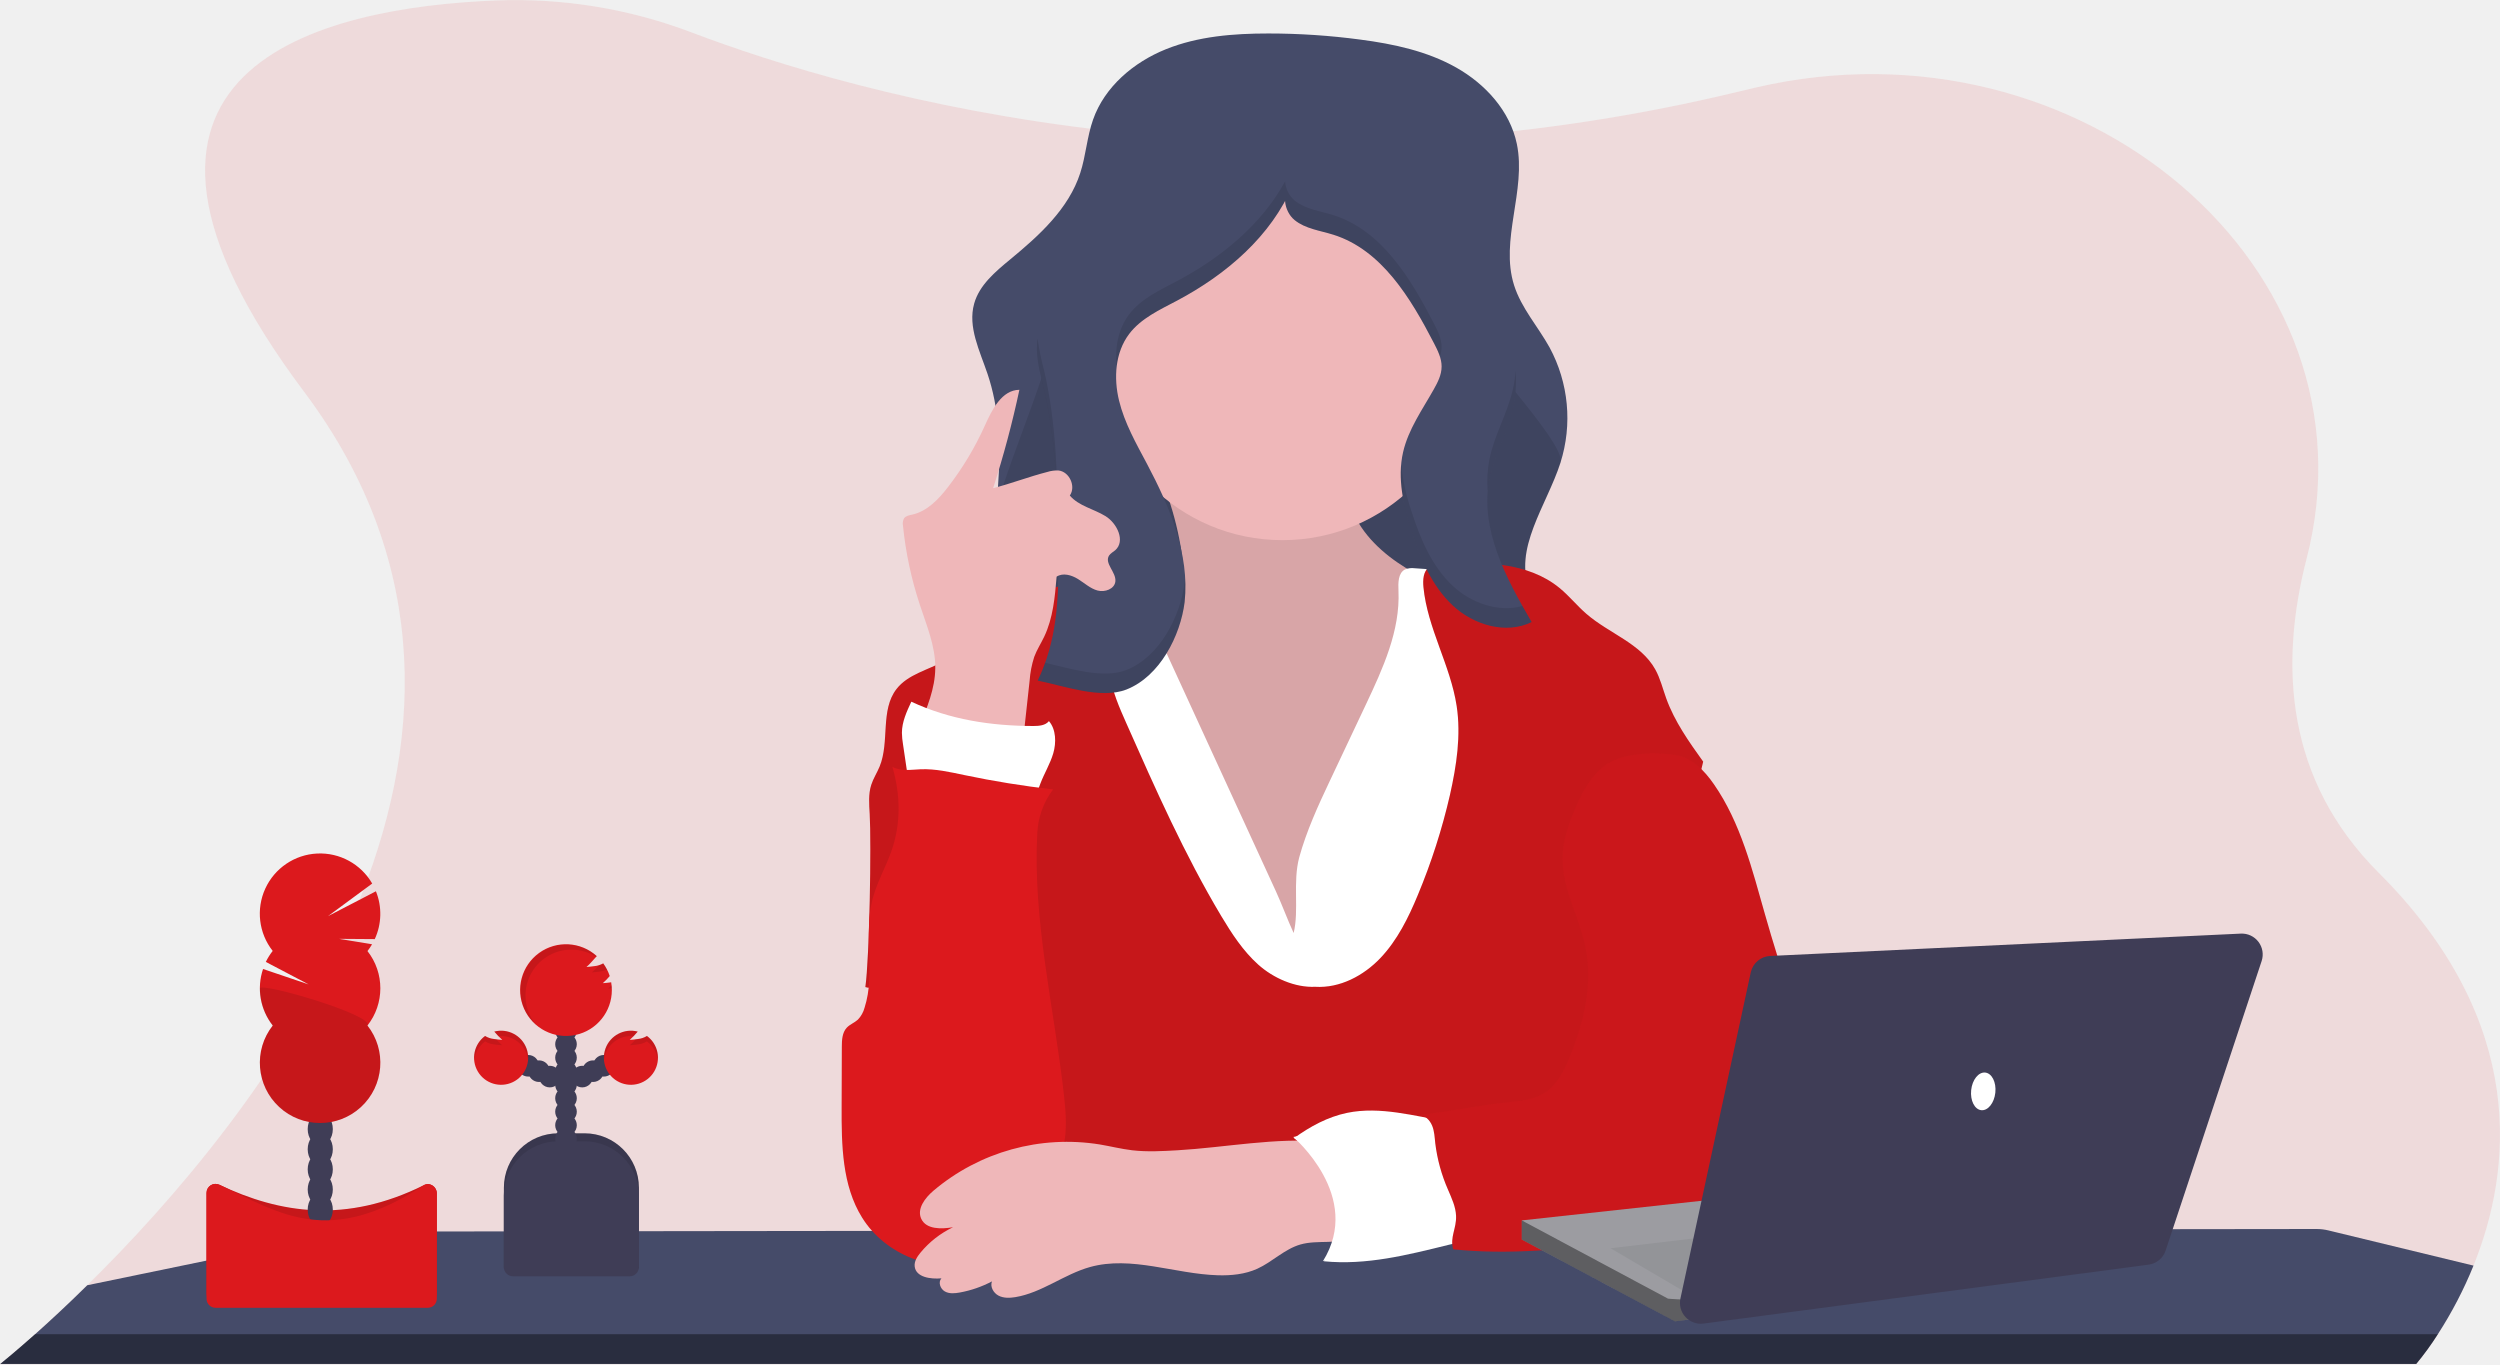
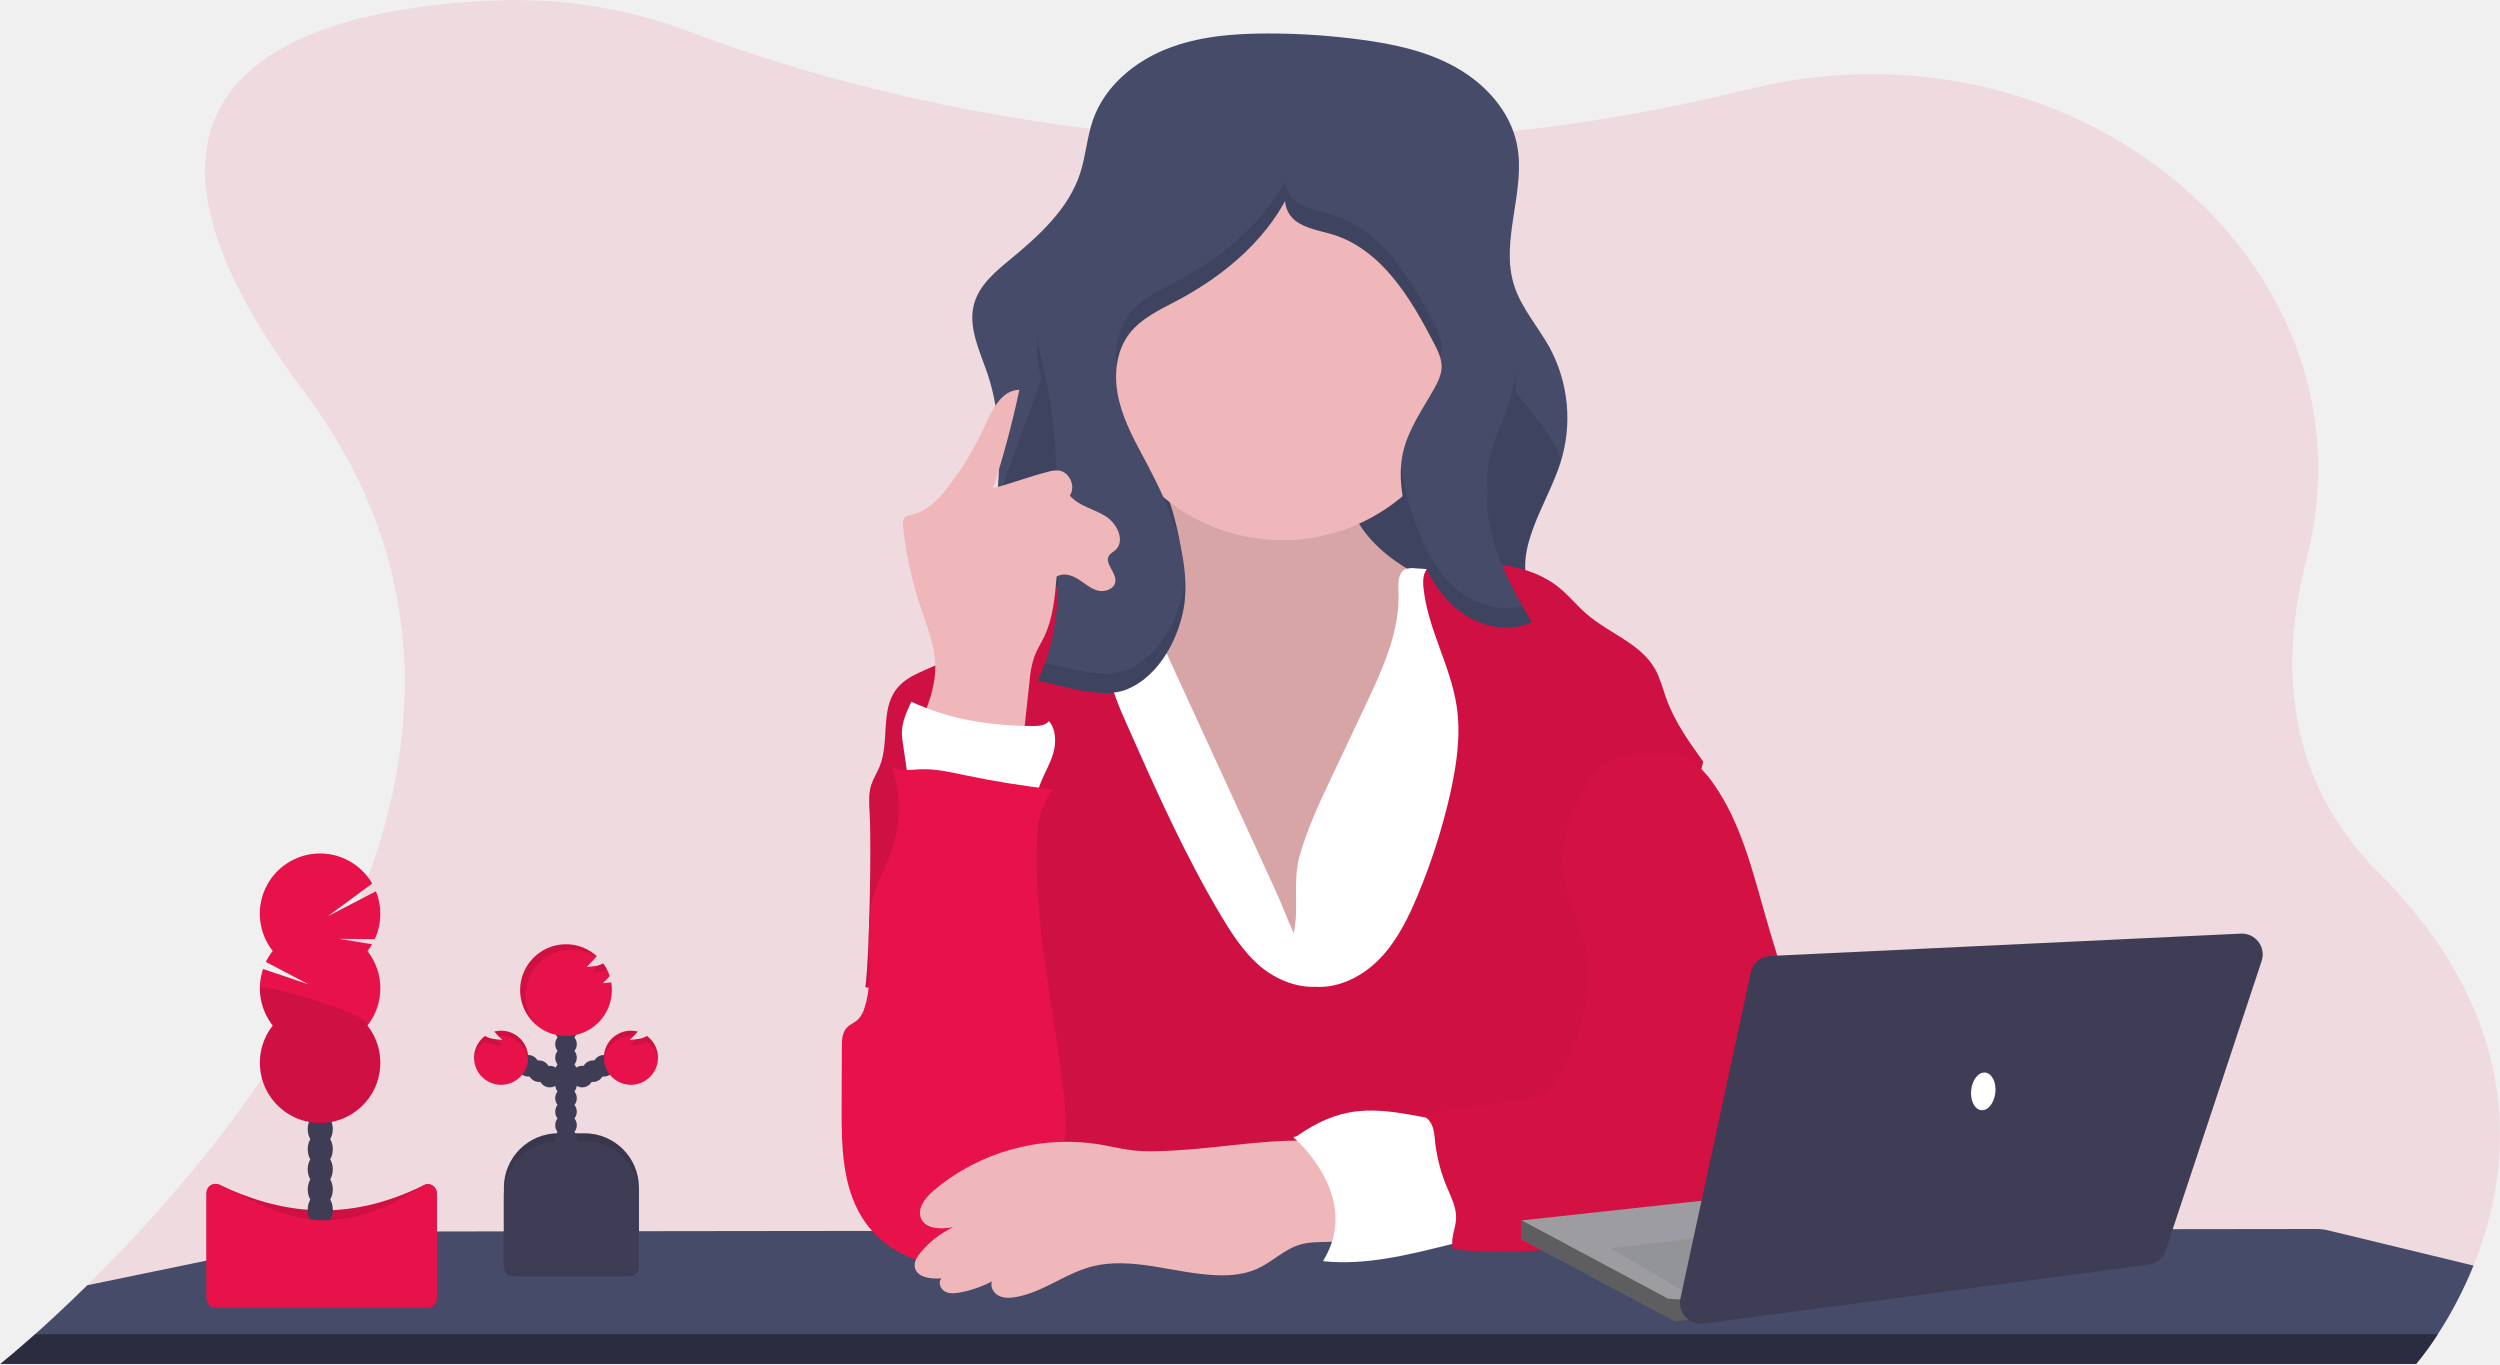
<svg xmlns="http://www.w3.org/2000/svg" id="a02f2390-8fa7-48a9-96f1-2ec5f63ecbc1" data-name="Layer 1" width="1150" height="627.49" viewBox="0 0 1150 627.49">
-   <path d="M1162.81,718.44A188.54,188.54,0,0,1,1146.4,750a135.82,135.82,0,0,1-9.94,13.67.7.7,0,0,1-.11.12H25l.15-.12c1-.78,6.87-5.53,16-13.67,6.55-5.83,14.77-13.41,24-22.53,75.49-74.25,220.5-250,99.73-411-112.27-149.67,8.61-176.83,88.35-180a227.81,227.81,0,0,1,89.86,14.69c36.84,14,104.17,35.46,191.89,45.3,2.88.32,5.78.64,8.72.93a840.12,840.12,0,0,0,139.78,2.54h0c1.37-.08,2.75-.18,4.14-.28a830.62,830.62,0,0,0,136.72-21.15c2.91-.71,5.78-1.38,8.64-2.05,149.63-34.62,287.57,83.37,253.08,216.71-12.75,49.32-9.51,101.89,33,144.42C1188.66,607,1180.23,675.37,1162.81,718.44Z" transform="translate(-25 -136.26)" fill="#dc191d" opacity="0.1" />
+   <path d="M1162.81,718.44A188.54,188.54,0,0,1,1146.4,750a135.82,135.82,0,0,1-9.94,13.67.7.7,0,0,1-.11.12H25l.15-.12c1-.78,6.87-5.53,16-13.67,6.55-5.83,14.77-13.41,24-22.53,75.49-74.25,220.5-250,99.73-411-112.27-149.67,8.61-176.83,88.35-180a227.81,227.81,0,0,1,89.86,14.69c36.84,14,104.17,35.46,191.89,45.3,2.88.32,5.78.64,8.72.93a840.12,840.12,0,0,0,139.78,2.54h0c1.37-.08,2.75-.18,4.14-.28a830.62,830.62,0,0,0,136.72-21.15c2.91-.71,5.78-1.38,8.64-2.05,149.63-34.62,287.57,83.37,253.08,216.71-12.75,49.32-9.51,101.89,33,144.42C1188.66,607,1180.23,675.37,1162.81,718.44Z" transform="translate(-25 -136.26)" fill="#e61249" opacity="0.1" />
  <path d="M1162.81,718.44A188.54,188.54,0,0,1,1146.4,750a135.82,135.82,0,0,1-9.94,13.67H25.15c1-.78,6.87-5.53,16-13.67,6.55-5.83,14.77-13.41,24-22.53l117.13-24.2a22.79,22.79,0,0,1,4.6-.47l124.87-.18h.13l61.85-.08h.14l52.2-.06,34.17,0h0l35,0,143.42-.2h.23l11.11,0,19.52,0,24.37,0h6.48L725,702h8.14l71.64-.1,22.88,0h0l11,0h0l82.75-.11,24.64,0,78.38-.11,66.16-.08a23.45,23.45,0,0,1,5.47.65Z" transform="translate(-25 -136.26)" fill="#454b69" />
  <path d="M41.15,750H1146.4a135.82,135.82,0,0,1-9.94,13.67H25.15C26.13,762.84,32,758.09,41.15,750Z" transform="translate(-25 -136.26)" fill="none" />
  <path d="M41.15,750H1146.4a135.82,135.82,0,0,1-9.94,13.67H25.15C26.13,762.84,32,758.09,41.15,750Z" transform="translate(-25 -136.26)" opacity="0.4" />
  <path d="M758.22,439l-2.22.43L655.64,458.71c-29.15,5.6-58.72,11.23-88.33,9.08-21.45-1.56-41.49-7.92-62.1-13.5-11.65-3.16-24-4.42-27.95-17.46-5.45-18,3.42-44.65,5.51-62.89,2-17.9,3.18-36.25-.38-53.94a95.9,95.9,0,0,0-3.12-11.74c-3.57-10.59-9.18-21.6-6.15-32.35,2.39-8.53,9.68-14.62,16.5-20.26,13.36-11,27-23.33,32.3-39.82,2.6-8,3.09-16.61,5.89-24.55,5.31-15.1,18.65-26.39,33.49-32.37s31.16-7.25,47.17-7.25a319.6,319.6,0,0,1,42.27,2.81c15.28,2,30.7,5.29,44.13,12.87s24.75,20,27.88,35.14c4.43,21.41-7.87,44.21-1.27,65,3.32,10.51,11,19,16.33,28.62a68.17,68.17,0,0,1,5,53c-6.38,19.77-22,39.77-14,58.94,5.09,12.19,18.09,18.7,27.15,28.36Q757.17,437.7,758.22,439Z" transform="translate(-25 -136.26)" fill="#454b69" />
  <path d="M756,436.48v2.95L655.64,458.71c-29.15,5.6-58.72,11.23-88.33,9.08-21.45-1.56-41.49-7.92-62.1-13.5-11.65-3.16-24-4.42-27.95-17.46-5.45-18,3.42-44.65,5.51-62.89,2-17.9,32.79-83.25,29.23-100.94l184,8c1.24,9.77,49.87,58.81,46.84,68.18-6.38,19.77-22,39.77-14,58.94C733.94,420.31,746.94,426.82,756,436.48Z" transform="translate(-25 -136.26)" opacity="0.1" />
  <path d="M568,387c1.09,6.19,1.67,13-1.49,18.4-4.21,7.24-13.39,9.55-21.6,11.19l-28.5,5.7c-1.94.39-4,.83-5.45,2.16-1.71,1.53-2.29,3.95-2.54,6.23-1.15,10.32,2.5,20.49,5.83,30.32,6.73,19.91,12.38,40.24,20.89,59.45S555.33,558,572,570.84s38.73,19.68,59.14,14.66c17.78-4.37,32.36-16.92,44.93-30.23,10.37-11,20.07-23,25.1-37.27,3.47-9.8,4.6-20.24,5.69-30.58q2.53-23.78,5.06-47.56c.79-7.44,1.31-15.81-3.52-21.52-2.12-2.51-5-4.18-7.94-5.73C689.52,406.8,678,402,667.82,395s-19.21-16.64-22.3-28.6c-1.85-7.18-1.52-15-4.67-21.69-3.52-7.5-11-12.58-19-14.81s-16.44-1.93-24.68-1-40,3.31-43.41,12.6c-1.83,5,5.76,15.73,7.56,20.65A144.17,144.17,0,0,1,568,387Z" transform="translate(-25 -136.26)" fill="#efb7b9" />
  <path d="M568,387c1.09,6.19,1.67,13-1.49,18.4-4.21,7.24-13.39,9.55-21.6,11.19l-28.5,5.7c-1.94.39-4,.83-5.45,2.16-1.71,1.53-2.29,3.95-2.54,6.23-1.15,10.32,2.5,20.49,5.83,30.32,6.73,19.91,12.38,40.24,20.89,59.45S555.33,558,572,570.84s38.73,19.68,59.14,14.66c17.78-4.37,32.36-16.92,44.93-30.23,10.37-11,20.07-23,25.1-37.27,3.47-9.8,4.6-20.24,5.69-30.58q2.53-23.78,5.06-47.56c.79-7.44,1.31-15.81-3.52-21.52-2.12-2.51-5-4.18-7.94-5.73C689.52,406.8,678,402,667.82,395s-19.21-16.64-22.3-28.6c-1.85-7.18-1.52-15-4.67-21.69-3.52-7.5-11-12.58-19-14.81s-16.44-1.93-24.68-1-40,3.31-43.41,12.6c-1.83,5,5.76,15.73,7.56,20.65A144.17,144.17,0,0,1,568,387Z" transform="translate(-25 -136.26)" opacity="0.1" />
  <path d="M636.59,495.74l16.71-35.38c7.83-16.58,15.83-34,15-52.31-.16-3.64-.2-8.19,3-9.84a8.58,8.58,0,0,1,4.39-.56,177.59,177.59,0,0,1,51.51,10.42c3.21,1.16,6.5,2.5,8.75,5.06s3.16,6,3.93,9.3a271.54,271.54,0,0,1,5.73,33.87c3,28.22,1.51,56.69,0,85l-4.44,86.43a8.26,8.26,0,0,1-.73,3.56c-1.1,2-3.58,2.67-5.81,3.05-8.59,1.47-17.37,1.17-26.07.84-61.2-2.32-122.72-5.88-183.52,1.54q.41-13.49-.43-27c-2.41-38.89-12.49-76.83-22.39-114.51-5.77-22-11.36-46-2.07-66.73a28.59,28.59,0,0,1,5.79-8.82c3.95-3.87,9.34-5.91,14.68-7.37a93.43,93.43,0,0,1,28.29-3.2l63.05,137.27c2.88,6.28,5.25,12.89,8.12,19.09,2.58-10.71-.52-23.26,2.58-34.87C626,518.53,631.26,507,636.59,495.74Z" transform="translate(-25 -136.26)" fill="#fff" />
-   <path d="M630,590.19c11.28.71,22.24-5.07,30-13.24s12.88-18.53,17.21-29A286,286,0,0,0,692,501.84c3-13.4,5.13-27.27,3.06-40.85-2.86-18.75-13.47-35.79-15.28-54.67-.31-3.3-.11-7.16,2.54-9.15,1.64-1.23,3.8-1.4,5.84-1.52,18.86-1.12,39.58-.91,54.19,11.06,4.45,3.64,8.06,8.19,12.41,11.94,10.36,9,25,13.58,31.65,25.53,2.32,4.16,3.43,8.87,5.05,13.35,3.82,10.6,10.43,19.92,17,29.09-6.37,26.88-13.69,53.78-20.06,80.66-3.73,15.77-7.49,31.6-13.35,46.7-3.84,9.9-8.67,20-7.49,30.6.47,4.17,1.86,8.16,3.07,12.18a140,140,0,0,1,5.89,43.53l-285.34.7c13.67-19.6,17.68-43.64,16.29-67.49-.67-11.43-3.25-22.93-9-32.82-9.06-15.5-25-25.6-40.71-34.25-11-6-22.81,27.76-34.7,23.89,1.92-13.58,2.8-66,2-79.67-.26-4.48-.66-9.08.72-13.36.94-2.93,2.67-5.55,3.84-8.4,4.69-11.41.22-26,7.8-35.71,5.24-6.75,14.43-8.67,21.9-12.83,7.67-4.28,13.6-11,20.28-16.74A90.19,90.19,0,0,1,525.76,403a58.14,58.14,0,0,1,8.81,26c.51,5.81.14,11.7.95,17.48,1.11,7.83,4.35,15.18,7.56,22.42,13.37,30.19,26.79,60.47,43.73,88.82,4.79,8,10,16,16.94,22.23S620.68,590.63,630,590.19Z" transform="translate(-25 -136.26)" fill="#dc191d" />
+   <path d="M630,590.19c11.28.71,22.24-5.07,30-13.24s12.88-18.53,17.21-29A286,286,0,0,0,692,501.84c3-13.4,5.13-27.27,3.06-40.85-2.86-18.75-13.47-35.79-15.28-54.67-.31-3.3-.11-7.16,2.54-9.15,1.64-1.23,3.8-1.4,5.84-1.52,18.86-1.12,39.58-.91,54.19,11.06,4.45,3.64,8.06,8.19,12.41,11.94,10.36,9,25,13.58,31.65,25.53,2.32,4.16,3.43,8.87,5.05,13.35,3.82,10.6,10.43,19.92,17,29.09-6.37,26.88-13.69,53.78-20.06,80.66-3.73,15.77-7.49,31.6-13.35,46.7-3.84,9.9-8.67,20-7.49,30.6.47,4.17,1.86,8.16,3.07,12.18a140,140,0,0,1,5.89,43.53l-285.34.7c13.67-19.6,17.68-43.64,16.29-67.49-.67-11.43-3.25-22.93-9-32.82-9.06-15.5-25-25.6-40.71-34.25-11-6-22.81,27.76-34.7,23.89,1.92-13.58,2.8-66,2-79.67-.26-4.48-.66-9.08.72-13.36.94-2.93,2.67-5.55,3.84-8.4,4.69-11.41.22-26,7.8-35.71,5.24-6.75,14.43-8.67,21.9-12.83,7.67-4.28,13.6-11,20.28-16.74A90.19,90.19,0,0,1,525.76,403a58.14,58.14,0,0,1,8.81,26c.51,5.81.14,11.7.95,17.48,1.11,7.83,4.35,15.18,7.56,22.42,13.37,30.19,26.79,60.47,43.73,88.82,4.79,8,10,16,16.94,22.23S620.68,590.63,630,590.19Z" transform="translate(-25 -136.26)" fill="#e61249" />
  <path d="M630,590.19c11.28.71,22.24-5.07,30-13.24s12.88-18.53,17.21-29A286,286,0,0,0,692,501.84c3-13.4,5.13-27.27,3.06-40.85-2.86-18.75-13.47-35.79-15.28-54.67-.31-3.3-.11-7.16,2.54-9.15,1.64-1.23,3.8-1.4,5.84-1.52,18.86-1.12,39.58-.91,54.19,11.06,4.45,3.64,8.06,8.19,12.41,11.94,10.36,9,25,13.58,31.65,25.53,2.32,4.16,3.43,8.87,5.05,13.35,3.82,10.6,10.43,19.92,17,29.09-6.37,26.88-13.69,53.78-20.06,80.66-3.73,15.77-7.49,31.6-13.35,46.7-3.84,9.9-8.67,20-7.49,30.6.47,4.17,1.86,8.16,3.07,12.18a140,140,0,0,1,5.89,43.53l-285.34.7c13.67-19.6,17.68-43.64,16.29-67.49-.67-11.43-3.25-22.93-9-32.82-9.06-15.5-25-25.6-40.71-34.25-11-6-22.81,27.76-34.7,23.89,1.92-13.58,2.8-66,2-79.67-.26-4.48-.66-9.08.72-13.36.94-2.93,2.67-5.55,3.84-8.4,4.69-11.41.22-26,7.8-35.71,5.24-6.75,14.43-8.67,21.9-12.83,7.67-4.28,13.6-11,20.28-16.74A90.19,90.19,0,0,1,525.76,403a58.14,58.14,0,0,1,8.81,26c.51,5.81.14,11.7.95,17.48,1.11,7.83,4.35,15.18,7.56,22.42,13.37,30.19,26.79,60.47,43.73,88.82,4.79,8,10,16,16.94,22.23S620.68,590.63,630,590.19Z" transform="translate(-25 -136.26)" opacity="0.1" />
  <circle cx="589.91" cy="162.75" r="85.72" fill="#efb7b9" />
  <path d="M569.93,413.24c2.35-22.18-6.87-43.88-17.31-63.59-5-9.42-10.36-18.81-12.87-29.16s-1.79-22.07,4.63-30.58c5.46-7.24,14.12-11.15,22.13-15.4,22.61-12,43.28-29.64,53.22-53.23-5.62,3.06-4.16,12.19.8,16.22s11.72,4.81,17.82,6.73c22.24,7,35.58,29.18,46.28,49.9,1.75,3.38,3.53,6.95,3.51,10.76s-1.76,7.19-3.58,10.43c-5.28,9.4-11.74,18.43-14.14,28.94-2.75,12,.15,24.62,3.92,36.39,4,12.52,9.31,25.14,18.91,34.12s24.49,13.44,36.3,7.64c-11.79-20.27-24-42.92-19.4-65.9,2.22-11,8.19-21,10.73-31.94,4.84-20.87-3.22-42.34-11.13-62.26l-23.64-59.45c-3.61-9.09-7.72-18.79-16-23.94-5.6-3.47-12.38-4.37-18.94-5-21.12-1.88-43-1.26-62.66,6.6-35.82,14.31-58.28,49.59-76.1,83.81-5.34,10.25-10.61,21.14-10.39,32.7.12,6.34,1.89,12.51,3.33,18.69,5.86,25.16,6.18,51.23,6.48,77.06.23,19.82-.8,38.5-9.47,56.55,11.88,2.36,29.11,8.73,40.87,4.07C558.56,447.34,568,428.67,569.93,413.24Z" transform="translate(-25 -136.26)" fill="#454b69" />
  <g opacity="0.1">
    <path d="M511.78,392.36q.06-4.23,0-8.54c-.3-25.83-.62-51.9-6.48-77.06a130.05,130.05,0,0,1-3.06-14.88,38.89,38.89,0,0,0-.27,5.19c.12,6.34,1.89,12.51,3.33,18.69C511.13,340.77,511.49,366.68,511.78,392.36Z" transform="translate(-25 -136.26)" />
    <path d="M720.88,324.57a60.51,60.51,0,0,0,1.3-17.82,55.54,55.54,0,0,1-1.3,8.82c-2.54,11-8.51,20.91-10.73,31.94a53,53,0,0,0-.8,14.78,52.45,52.45,0,0,1,.8-5.78C712.37,345.48,718.34,335.53,720.88,324.57Z" transform="translate(-25 -136.26)" />
    <path d="M687.36,300.3a14.41,14.41,0,0,0,.78-4.41c0-3.81-1.76-7.38-3.51-10.76-10.7-20.72-24-42.88-46.28-49.9-6.1-1.92-12.85-2.7-17.82-6.73a12.68,12.68,0,0,1-4.38-8.8c-10.84,19.9-29.46,35.12-49.64,45.81-8,4.25-16.67,8.16-22.13,15.4-5.13,6.8-6.62,15.65-5.73,24.21a30.61,30.61,0,0,1,5.73-15.21c5.46-7.24,14.12-11.15,22.13-15.4,20.18-10.69,38.8-25.91,49.64-45.81a12.68,12.68,0,0,0,4.38,8.8c5,4,11.72,4.81,17.82,6.73,22.24,7,35.58,29.18,46.28,49.9A39.4,39.4,0,0,1,687.36,300.3Z" transform="translate(-25 -136.26)" />
    <path d="M693.25,405.77c-9.6-9-14.89-21.6-18.91-34.12a98.77,98.77,0,0,1-4.8-21.71c-.93,10.27,1.62,20.78,4.8,30.71,4,12.52,9.31,25.14,18.91,34.12s24.49,13.44,36.3,7.64c-1.42-2.43-2.83-4.9-4.23-7.39C714.35,418.11,701.75,413.71,693.25,405.77Z" transform="translate(-25 -136.26)" />
    <path d="M569.93,404.24c-1.93,15.43-11.37,34.1-26.74,40.2-10.67,4.23-25.86-.63-37.45-3.32a86.63,86.63,0,0,1-3.42,8.25c11.88,2.36,29.11,8.73,40.87,4.07,15.37-6.1,24.81-24.77,26.74-40.2a69.48,69.48,0,0,0,.22-11.62C570.09,402.49,570,403.37,569.93,404.24Z" transform="translate(-25 -136.26)" />
  </g>
  <path d="M691.1,652.18c-15.45-2.45-31.13-7.18-46.45-4-8.88,1.84-17,6.26-24.38,11.6,4.06,3.25,8.8,6.15,11.38,10.67a42,42,0,0,1,3.58,9.87c1.62,6,3.25,12.12,3.5,18.36s-1,12.74-4.72,17.77c19.48,1.92,38.36-2.88,57.36-7.57a15.71,15.71,0,0,0,6.07-2.45c3-2.36,3.88-6.56,3.9-10.39,0-6.84-1.92-13.51-3.87-20.07C695.15,668.1,693.43,660,691.1,652.18Z" transform="translate(-25 -136.26)" fill="#fff" />
-   <path d="M795.42,483.51c7.67,1,13.62,7.19,18,13.55,12.29,17.7,17.59,39.16,23.49,59.89q11,38.67,25.87,76.12a114.56,114.56,0,0,0,7.76,16.7c2.47,4.13,5.47,8.1,6.56,12.79,2.64,11.34-6.71,22-16.46,28.32A65.14,65.14,0,0,1,843.79,699c-5.82,1.74-11.89,2.4-17.92,3.06l-55.51,6c-25.55,2.78-51.33,5.56-76.89,2.88-1.61-5.6,1.55-9.56,1.32-15.39-.16-4.17-2-8.05-3.64-11.89a76,76,0,0,1-5.93-21.51c-.29-2.73-.39-5.53-1.43-8.07s-3.27-4.82-6-5c15-1.49,26.39-4.32,41.39-5.82,5.57-.56,11.36-1.19,16.11-4.15,5.89-3.67,9.19-10.29,11.81-16.71,6.49-15.9,10.67-33.42,7.26-50.26-2.8-13.81-10.61-26.67-10.57-40.76,0-8.39,2.86-16.52,6.24-24.2,3.58-8.12,8.25-16.42,16.11-20.54S786.55,482.31,795.42,483.51Z" transform="translate(-25 -136.26)" fill="#dc191d" />
+   <path d="M795.42,483.51c7.67,1,13.62,7.19,18,13.55,12.29,17.7,17.59,39.16,23.49,59.89q11,38.67,25.87,76.12a114.56,114.56,0,0,0,7.76,16.7c2.47,4.13,5.47,8.1,6.56,12.79,2.64,11.34-6.71,22-16.46,28.32A65.14,65.14,0,0,1,843.79,699c-5.82,1.74-11.89,2.4-17.92,3.06l-55.51,6c-25.55,2.78-51.33,5.56-76.89,2.88-1.61-5.6,1.55-9.56,1.32-15.39-.16-4.17-2-8.05-3.64-11.89a76,76,0,0,1-5.93-21.51c-.29-2.73-.39-5.53-1.43-8.07s-3.27-4.82-6-5c15-1.49,26.39-4.32,41.39-5.82,5.57-.56,11.36-1.19,16.11-4.15,5.89-3.67,9.19-10.29,11.81-16.71,6.49-15.9,10.67-33.42,7.26-50.26-2.8-13.81-10.61-26.67-10.57-40.76,0-8.39,2.86-16.52,6.24-24.2,3.58-8.12,8.25-16.42,16.11-20.54S786.55,482.31,795.42,483.51Z" transform="translate(-25 -136.26)" fill="#e61249" />
  <path d="M795.42,483.51c7.67,1,13.62,7.19,18,13.55,12.29,17.7,17.59,39.16,23.49,59.89q11,38.67,25.87,76.12a114.56,114.56,0,0,0,7.76,16.7c2.47,4.13,5.47,8.1,6.56,12.79,2.64,11.34-6.71,22-16.46,28.32A65.14,65.14,0,0,1,843.79,699c-5.82,1.74-11.89,2.4-17.92,3.06l-55.51,6c-25.55,2.78-51.33,5.56-76.89,2.88-1.61-5.6,1.55-9.56,1.32-15.39-.16-4.17-2-8.05-3.64-11.89a76,76,0,0,1-5.93-21.51c-.29-2.73-.39-5.53-1.43-8.07s-3.27-4.82-6-5c15-1.49,26.39-4.32,41.39-5.82,5.57-.56,11.36-1.19,16.11-4.15,5.89-3.67,9.19-10.29,11.81-16.71,6.49-15.9,10.67-33.42,7.26-50.26-2.8-13.81-10.61-26.67-10.57-40.76,0-8.39,2.86-16.52,6.24-24.2,3.58-8.12,8.25-16.42,16.11-20.54S786.55,482.31,795.42,483.51Z" transform="translate(-25 -136.26)" opacity="0.08" />
  <path d="M447.81,470.52c3.63-8.62,7.32-17.52,7.42-26.87.11-10.11-4-19.71-7.14-29.31a169.49,169.49,0,0,1-7.71-36.19,5,5,0,0,1,.5-3.47c.83-1.17,2.43-1.41,3.84-1.72,6.92-1.58,12.15-7.17,16.47-12.8A140.34,140.34,0,0,0,478.05,332c3.31-7.37,7.79-16.36,15.87-16.43a458.36,458.36,0,0,1-12.08,45.25c8.45-2.16,16.48-5.3,24.93-7.46a14.93,14.93,0,0,1,5.12-.68c5.06.53,8.16,7.38,5.22,11.53,4.13,4.84,11,6.14,16.4,9.46s9.28,11.54,4.48,15.71c-.94.81-2.13,1.38-2.81,2.42-2.32,3.58,3.36,7.69,2.89,11.93-.38,3.47-4.83,5.09-8.2,4.17s-6-3.44-9-5.29-6.92-3-9.83-1.08c-.78,9.41-1.62,19-5.69,27.57-1.49,3.13-3.4,6.06-4.6,9.31a45.88,45.88,0,0,0-2.12,10.93L495,482.53C477.68,486,462.15,480.81,447.81,470.52Z" transform="translate(-25 -136.26)" fill="#efb7b9" />
  <path d="M443.58,500.27l-3.19-21.59a35.1,35.1,0,0,1-.51-5.32c0-5,2.2-9.77,4.33-14.32,17.65,8.24,36.73,11.17,56.2,11.18,2.57,0,5.5-.24,7.1-2.25,3.31,3.81,3.41,9.94,2,14.78s-4.12,9.2-5.92,13.92c-.91,2.39-1.65,5-3.39,6.84-2.7,2.91-7.08,3.41-11.06,3.39a70.71,70.71,0,0,1-12.48-1.19C466,503.73,454.24,498.36,443.58,500.27Z" transform="translate(-25 -136.26)" fill="#fff" />
-   <path d="M509.41,499.39q-20.55-2.34-40.83-6.6c-6.63-1.39-13.32-2.94-20.08-2.67-4.4.18-9.13,1.06-13-1.12,3.77,12.83,4,26.35-.51,38.94-2.67,7.5-6.74,14.49-8.7,22.21-4.08,16.15,1.52,33.76-3.58,49.62a12.56,12.56,0,0,1-3.08,5.52c-1.56,1.43-3.69,2.17-5.13,3.72-2.12,2.28-2.25,5.71-2.26,8.82l-.09,27.55c-.06,17.54.17,36.14,9.43,51,10.56,17,32.79,25.81,52.14,20.64a38.76,38.76,0,0,0,14.16-6.93c6.72-5.34,11-13.06,15.19-20.58,5-9,10-18.2,11.61-28.33,1.14-7.17.5-14.49-.32-21.7-4.52-40-14.33-79.66-12.22-119.81A36.31,36.31,0,0,1,509.41,499.39Z" transform="translate(-25 -136.26)" fill="#dc191d" />
+   <path d="M509.41,499.39q-20.55-2.34-40.83-6.6c-6.63-1.39-13.32-2.94-20.08-2.67-4.4.18-9.13,1.06-13-1.12,3.77,12.83,4,26.35-.51,38.94-2.67,7.5-6.74,14.49-8.7,22.21-4.08,16.15,1.52,33.76-3.58,49.62a12.56,12.56,0,0,1-3.08,5.52c-1.56,1.43-3.69,2.17-5.13,3.72-2.12,2.28-2.25,5.71-2.26,8.82l-.09,27.55c-.06,17.54.17,36.14,9.43,51,10.56,17,32.79,25.81,52.14,20.64a38.76,38.76,0,0,0,14.16-6.93c6.72-5.34,11-13.06,15.19-20.58,5-9,10-18.2,11.61-28.33,1.14-7.17.5-14.49-.32-21.7-4.52-40-14.33-79.66-12.22-119.81A36.31,36.31,0,0,1,509.41,499.39Z" transform="translate(-25 -136.26)" fill="#e61249" />
  <path d="M566.67,665.39c-6.95.4-13.95.8-20.87,0-5-.6-9.88-1.83-14.84-2.67A95.11,95.11,0,0,0,454.37,684c-3.84,3.28-7.72,8.31-5.6,12.9,2.28,4.94,9.25,4.8,14.62,3.88a44,44,0,0,0-15,11.73c-1.5,1.83-2.92,4-2.63,6.37.61,4.95,7.33,5.85,12.3,5.42-1.62,1.74-.53,4.82,1.53,6s4.62.94,6.95.51a51.52,51.52,0,0,0,14.76-5.11c-.94,2.45.69,5.32,3,6.54s5.12,1.13,7.71.71c12.22-2,22.42-10.5,34.34-13.84,19.06-5.33,39,3.17,58.81,3.77,6.2.19,12.56-.44,18.21-3,6.93-3.15,12.52-9.06,19.84-11.16,8.13-2.32,17.46.35,24.9-3.66,5.41-2.91.53-25.34-.85-29.66-2.53-7.9-5.07-13.14-13.5-13.94C612.43,659.37,588.16,664.15,566.67,665.39Z" transform="translate(-25 -136.26)" fill="#efb7b9" />
  <path d="M619.88,659.27s32.29,27.33,13.66,57.15l36-12.43V677.9c0-1.24-13.67-19.87-13.67-19.87l-16.15-2.49Z" transform="translate(-25 -136.26)" fill="#fff" />
  <path d="M256.79,521.32h12.11a25,25,0,0,1,25,25v37.11a0,0,0,0,1,0,0H231.79a0,0,0,0,1,0,0V546.32A25,25,0,0,1,256.79,521.32Z" fill="#3f3d56" />
  <path d="M256.79,521.32h12.11a25,25,0,0,1,25,25v37.11a0,0,0,0,1,0,0H231.79a0,0,0,0,1,0,0V546.32A25,25,0,0,1,256.79,521.32Z" opacity="0.1" />
  <circle cx="260.36" cy="530.01" r="4.97" fill="#3f3d56" />
  <circle cx="260.36" cy="523.8" r="4.97" fill="#3f3d56" />
  <circle cx="260.36" cy="517.59" r="4.97" fill="#3f3d56" />
  <circle cx="260.36" cy="511.38" r="4.97" fill="#3f3d56" />
  <circle cx="260.36" cy="505.17" r="4.97" fill="#3f3d56" />
  <circle cx="260.36" cy="498.96" r="4.97" fill="#3f3d56" />
  <circle cx="260.36" cy="492.74" r="4.97" fill="#3f3d56" />
  <circle cx="267.82" cy="495.23" r="4.97" fill="#3f3d56" />
  <circle cx="272.79" cy="492.74" r="4.97" fill="#3f3d56" />
  <circle cx="277.76" cy="490.26" r="4.97" fill="#3f3d56" />
  <circle cx="260.36" cy="486.53" r="4.97" fill="#3f3d56" />
  <circle cx="260.36" cy="480.32" r="4.97" fill="#3f3d56" />
  <circle cx="260.36" cy="474.11" r="4.97" fill="#3f3d56" />
  <circle cx="260.36" cy="467.9" r="4.97" fill="#3f3d56" />
-   <path d="M306,588.13q-1.86.27-3.72.39a28.56,28.56,0,0,0,3.2-3.28,21,21,0,0,0-3-5.83,10.22,10.22,0,0,1-4,1.26c-1.23.18-2.47.31-3.71.4,1.63-1.33,3.15-3.33,4.75-5a21.1,21.1,0,1,0,6.93,15.61,20.68,20.68,0,0,0-.32-3.63Z" transform="translate(-25 -136.26)" fill="#dc191d" />
-   <path d="M322.57,612.82a9.64,9.64,0,0,1-4.18,1.39c-1.23.18-2.47.32-3.71.4a36.4,36.4,0,0,0,3.68-3.82,12.44,12.44,0,1,0,4.21,2Z" transform="translate(-25 -136.26)" fill="#dc191d" />
+   <path d="M306,588.13q-1.86.27-3.72.39a28.56,28.56,0,0,0,3.2-3.28,21,21,0,0,0-3-5.83,10.22,10.22,0,0,1-4,1.26c-1.23.18-2.47.31-3.71.4,1.63-1.33,3.15-3.33,4.75-5a21.1,21.1,0,1,0,6.93,15.61,20.68,20.68,0,0,0-.32-3.63Z" transform="translate(-25 -136.26)" fill="#e61249" />
+   <path d="M322.57,612.82a9.64,9.64,0,0,1-4.18,1.39c-1.23.18-2.47.32-3.71.4a36.4,36.4,0,0,0,3.68-3.82,12.44,12.44,0,1,0,4.21,2Z" transform="translate(-25 -136.26)" fill="#e61249" />
  <circle cx="252.91" cy="495.23" r="4.97" fill="#3f3d56" />
  <circle cx="247.94" cy="492.74" r="4.97" fill="#3f3d56" />
  <circle cx="242.97" cy="490.26" r="4.97" fill="#3f3d56" />
-   <path d="M248.16,612.82a9.64,9.64,0,0,0,4.18,1.39c1.23.18,2.47.32,3.71.4a35.42,35.42,0,0,1-3.68-3.82,12.44,12.44,0,1,1-4.21,2Z" transform="translate(-25 -136.26)" fill="#dc191d" />
+   <path d="M248.16,612.82a9.64,9.64,0,0,0,4.18,1.39c1.23.18,2.47.32,3.71.4a35.42,35.42,0,0,1-3.68-3.82,12.44,12.44,0,1,1-4.21,2Z" transform="translate(-25 -136.26)" fill="#e61249" />
  <path d="M256.79,525h12.11a25,25,0,0,1,25,25v32.87a4.24,4.24,0,0,1-4.24,4.24H236a4.24,4.24,0,0,1-4.24-4.24V550A25,25,0,0,1,256.79,525Z" fill="#3f3d56" />
  <g opacity="0.1">
    <path d="M306.34,589.49a18.83,18.83,0,0,1-1.6,1.52c.57,0,1.13-.09,1.7-.15C306.42,590.4,306.39,589.94,306.34,589.49Z" transform="translate(-25 -136.26)" />
    <path d="M297.28,583.55c1.25-.08,2.48-.21,3.72-.39a12,12,0,0,0,3.23-.88,21.92,21.92,0,0,0-1.74-2.87,7.52,7.52,0,0,1-2,.85A28.79,28.79,0,0,1,297.28,583.55Z" transform="translate(-25 -136.26)" />
    <path d="M266.73,594.22a21.08,21.08,0,0,1,32.5-17.76l.32-.34a21.1,21.1,0,1,0-27.82,31.73A21,21,0,0,1,266.73,594.22Z" transform="translate(-25 -136.26)" />
  </g>
  <g opacity="0.1">
    <path d="M314.68,617.09c1.24-.08,2.48-.21,3.71-.39a9.65,9.65,0,0,0,4.18-1.4,12.43,12.43,0,0,1,5,8.8,11.38,11.38,0,0,0,.07-1.31,12.38,12.38,0,0,0-5-10,9.64,9.64,0,0,1-4.18,1.39l-1,.13A25.37,25.37,0,0,1,314.68,617.09Z" transform="translate(-25 -136.26)" />
    <path d="M315.18,612.85a10.19,10.19,0,0,1,1.24.09c.65-.69,1.29-1.43,1.94-2.15a12.4,12.4,0,0,0-15.6,12c0,.42,0,.83.06,1.24A12.42,12.42,0,0,1,315.18,612.85Z" transform="translate(-25 -136.26)" />
  </g>
  <g opacity="0.1">
    <path d="M256.05,617.09c-1.24-.08-2.48-.21-3.71-.39a9.65,9.65,0,0,1-4.18-1.4,12.43,12.43,0,0,0-5,8.8,11.38,11.38,0,0,1-.07-1.31,12.38,12.38,0,0,1,5-10,9.64,9.64,0,0,0,4.18,1.39l1,.13A23.67,23.67,0,0,0,256.05,617.09Z" transform="translate(-25 -136.26)" />
    <path d="M255.55,612.85a10.51,10.51,0,0,0-1.25.09c-.64-.69-1.28-1.43-1.93-2.15a12.4,12.4,0,0,1,15.6,12c0,.42,0,.83-.06,1.24A12.42,12.42,0,0,0,255.55,612.85Z" transform="translate(-25 -136.26)" />
  </g>
-   <path d="M221.85,735.39h-97.7a4.15,4.15,0,0,1-4.15-4.15V685a4.15,4.15,0,0,1,5.93-3.75c28.07,13.32,58.31,17.89,94,.21a4.16,4.16,0,0,1,6,3.71v46A4.15,4.15,0,0,1,221.85,735.39Z" transform="translate(-25 -136.26)" fill="#dc191d" />
+   <path d="M221.85,735.39h-97.7a4.15,4.15,0,0,1-4.15-4.15V685a4.15,4.15,0,0,1,5.93-3.75c28.07,13.32,58.31,17.89,94,.21a4.16,4.16,0,0,1,6,3.71v46A4.15,4.15,0,0,1,221.85,735.39Z" transform="translate(-25 -136.26)" fill="#e61249" />
  <path d="M221.85,735.39h-97.7a4.15,4.15,0,0,1-4.15-4.15V685a4.15,4.15,0,0,1,5.93-3.75c28.07,13.32,58.31,17.89,94,.21a4.16,4.16,0,0,1,6,3.71v46A4.15,4.15,0,0,1,221.85,735.39Z" transform="translate(-25 -136.26)" opacity="0.1" />
  <ellipse cx="147.32" cy="556.41" rx="5.78" ry="7.57" fill="#3f3d56" />
  <ellipse cx="147.32" cy="547.16" rx="5.78" ry="7.57" fill="#3f3d56" />
  <ellipse cx="147.32" cy="537.9" rx="5.78" ry="7.57" fill="#3f3d56" />
  <ellipse cx="147.32" cy="528.65" rx="5.78" ry="7.57" fill="#3f3d56" />
  <ellipse cx="147.32" cy="519.39" rx="5.78" ry="7.57" fill="#3f3d56" />
  <ellipse cx="147.32" cy="510.13" rx="5.78" ry="7.57" fill="#3f3d56" />
  <ellipse cx="147.32" cy="500.88" rx="5.78" ry="7.57" fill="#3f3d56" />
-   <path d="M194,573.8a29.42,29.42,0,0,0,2.15-3.17l-15.2-2.5,16.44.12a27.71,27.71,0,0,0,.53-22l-22.05,11.44,20.34-15a27.71,27.71,0,1,0-45.77,31,27.1,27.1,0,0,0-3.16,5.05L167,589.1,146,582a27.74,27.74,0,0,0,4.47,26,27.71,27.71,0,1,0,43.56,0,27.71,27.71,0,0,0,0-34.26Z" transform="translate(-25 -136.26)" fill="#dc191d" />
+   <path d="M194,573.8a29.42,29.42,0,0,0,2.15-3.17l-15.2-2.5,16.44.12a27.71,27.71,0,0,0,.53-22l-22.05,11.44,20.34-15a27.71,27.71,0,1,0-45.77,31,27.1,27.1,0,0,0-3.16,5.05L167,589.1,146,582a27.74,27.74,0,0,0,4.47,26,27.71,27.71,0,1,0,43.56,0,27.71,27.71,0,0,0,0-34.26Z" transform="translate(-25 -136.26)" fill="#e61249" />
  <path d="M144.49,590.93a27.59,27.59,0,0,0,5.93,17.13,27.71,27.71,0,1,0,43.56,0C197.69,603.35,144.49,587.82,144.49,590.93Z" transform="translate(-25 -136.26)" opacity="0.1" />
-   <path d="M221.85,737.84h-97.7a4.15,4.15,0,0,1-4.15-4.15V685a4.15,4.15,0,0,1,5.93-3.75c28.07,13.32,50.33,28.85,94,.21,2.59-1.7,6,.62,6,3.71v48.5A4.15,4.15,0,0,1,221.85,737.84Z" transform="translate(-25 -136.26)" fill="#dc191d" />
+   <path d="M221.85,737.84h-97.7a4.15,4.15,0,0,1-4.15-4.15V685a4.15,4.15,0,0,1,5.93-3.75c28.07,13.32,50.33,28.85,94,.21,2.59-1.7,6,.62,6,3.71v48.5A4.15,4.15,0,0,1,221.85,737.84Z" transform="translate(-25 -136.26)" fill="#e61249" />
  <polygon points="921.83 587.81 777.69 606.88 770.48 607.83 700.01 570.19 700.01 561.38 920.23 537.36 921.83 587.81" fill="#9c9ca1" />
  <polygon points="740.85 574.19 897 555.78 895.4 584.61 773.77 593.53 740.85 574.19" fill="#939498" />
  <path d="M802.69,733.67v9.46l-7.21,1L725,706.45v-8.81l67.27,36S801.09,734.47,802.69,733.67Z" transform="translate(-25 -136.26)" opacity="0.4" />
  <path d="M830.36,583.52,798,733.57a9.58,9.58,0,0,0,10.62,11.53L1013.35,718a9.58,9.58,0,0,0,7.84-6.48l44.17-133.2a9.6,9.6,0,0,0-9.56-12.6L839.28,576A9.6,9.6,0,0,0,830.36,583.52Z" transform="translate(-25 -136.26)" fill="#3f3d56" />
  <ellipse cx="937.28" cy="638.27" rx="8.7" ry="5.59" transform="translate(179.55 1367.46) rotate(-84)" fill="#fff" />
</svg>
